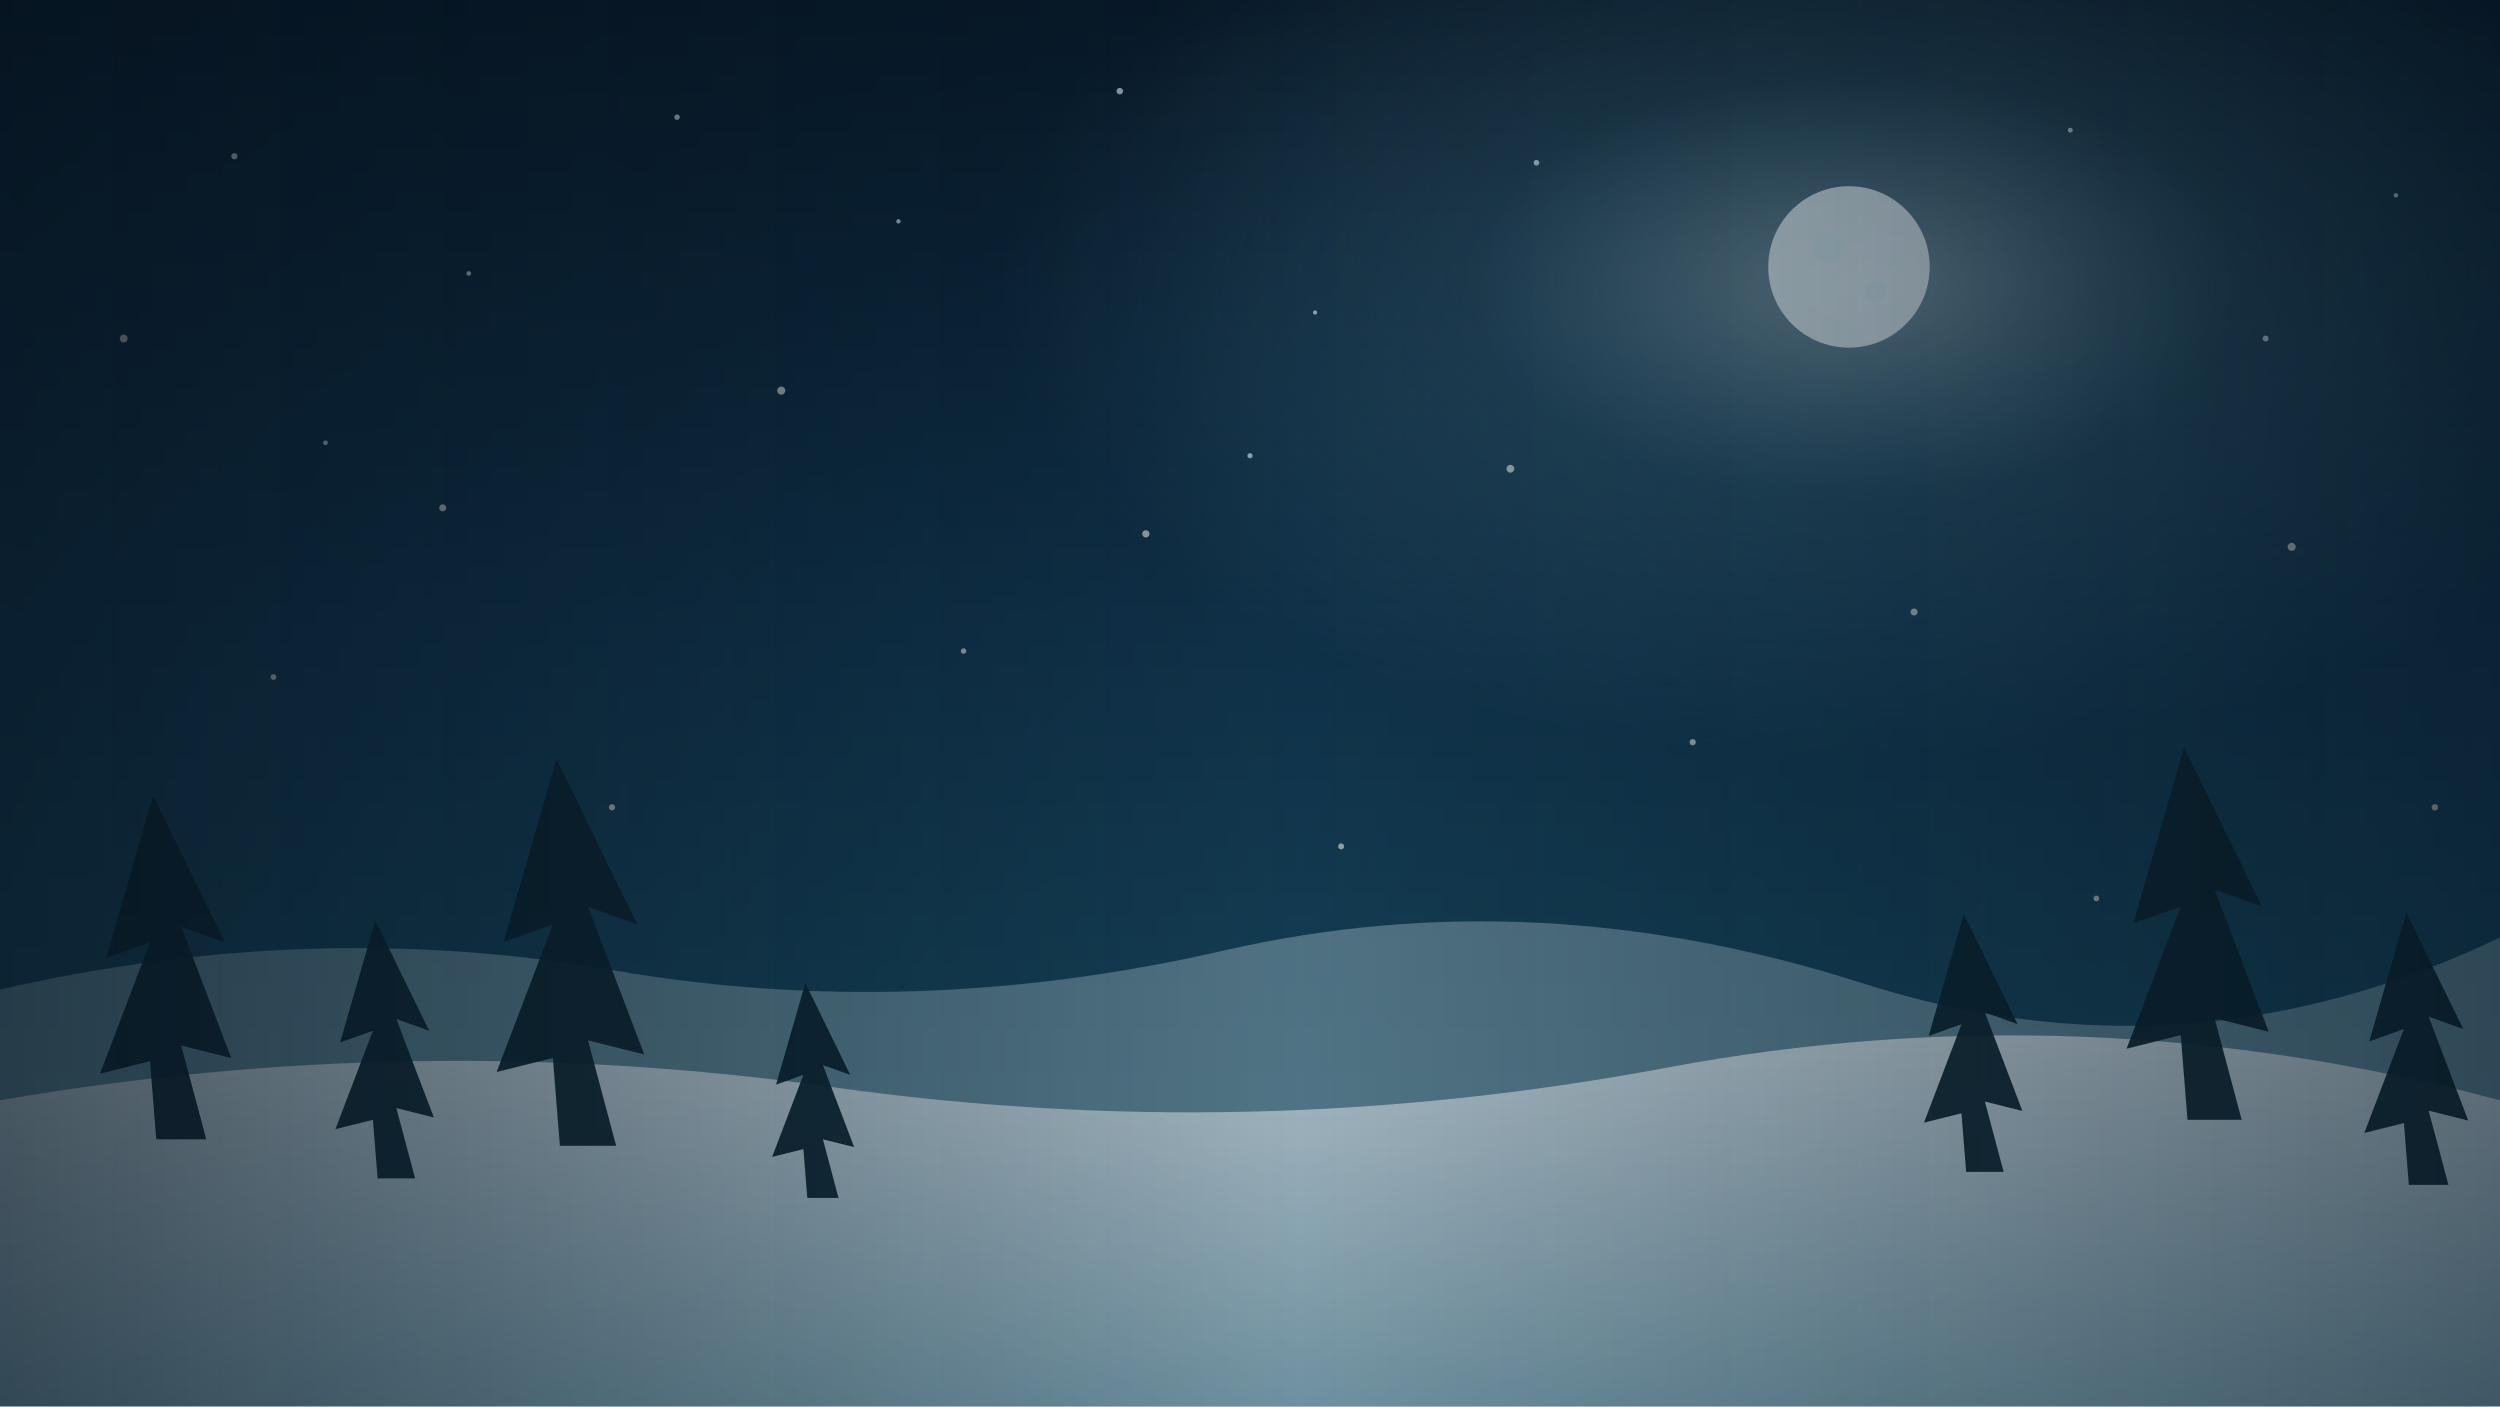
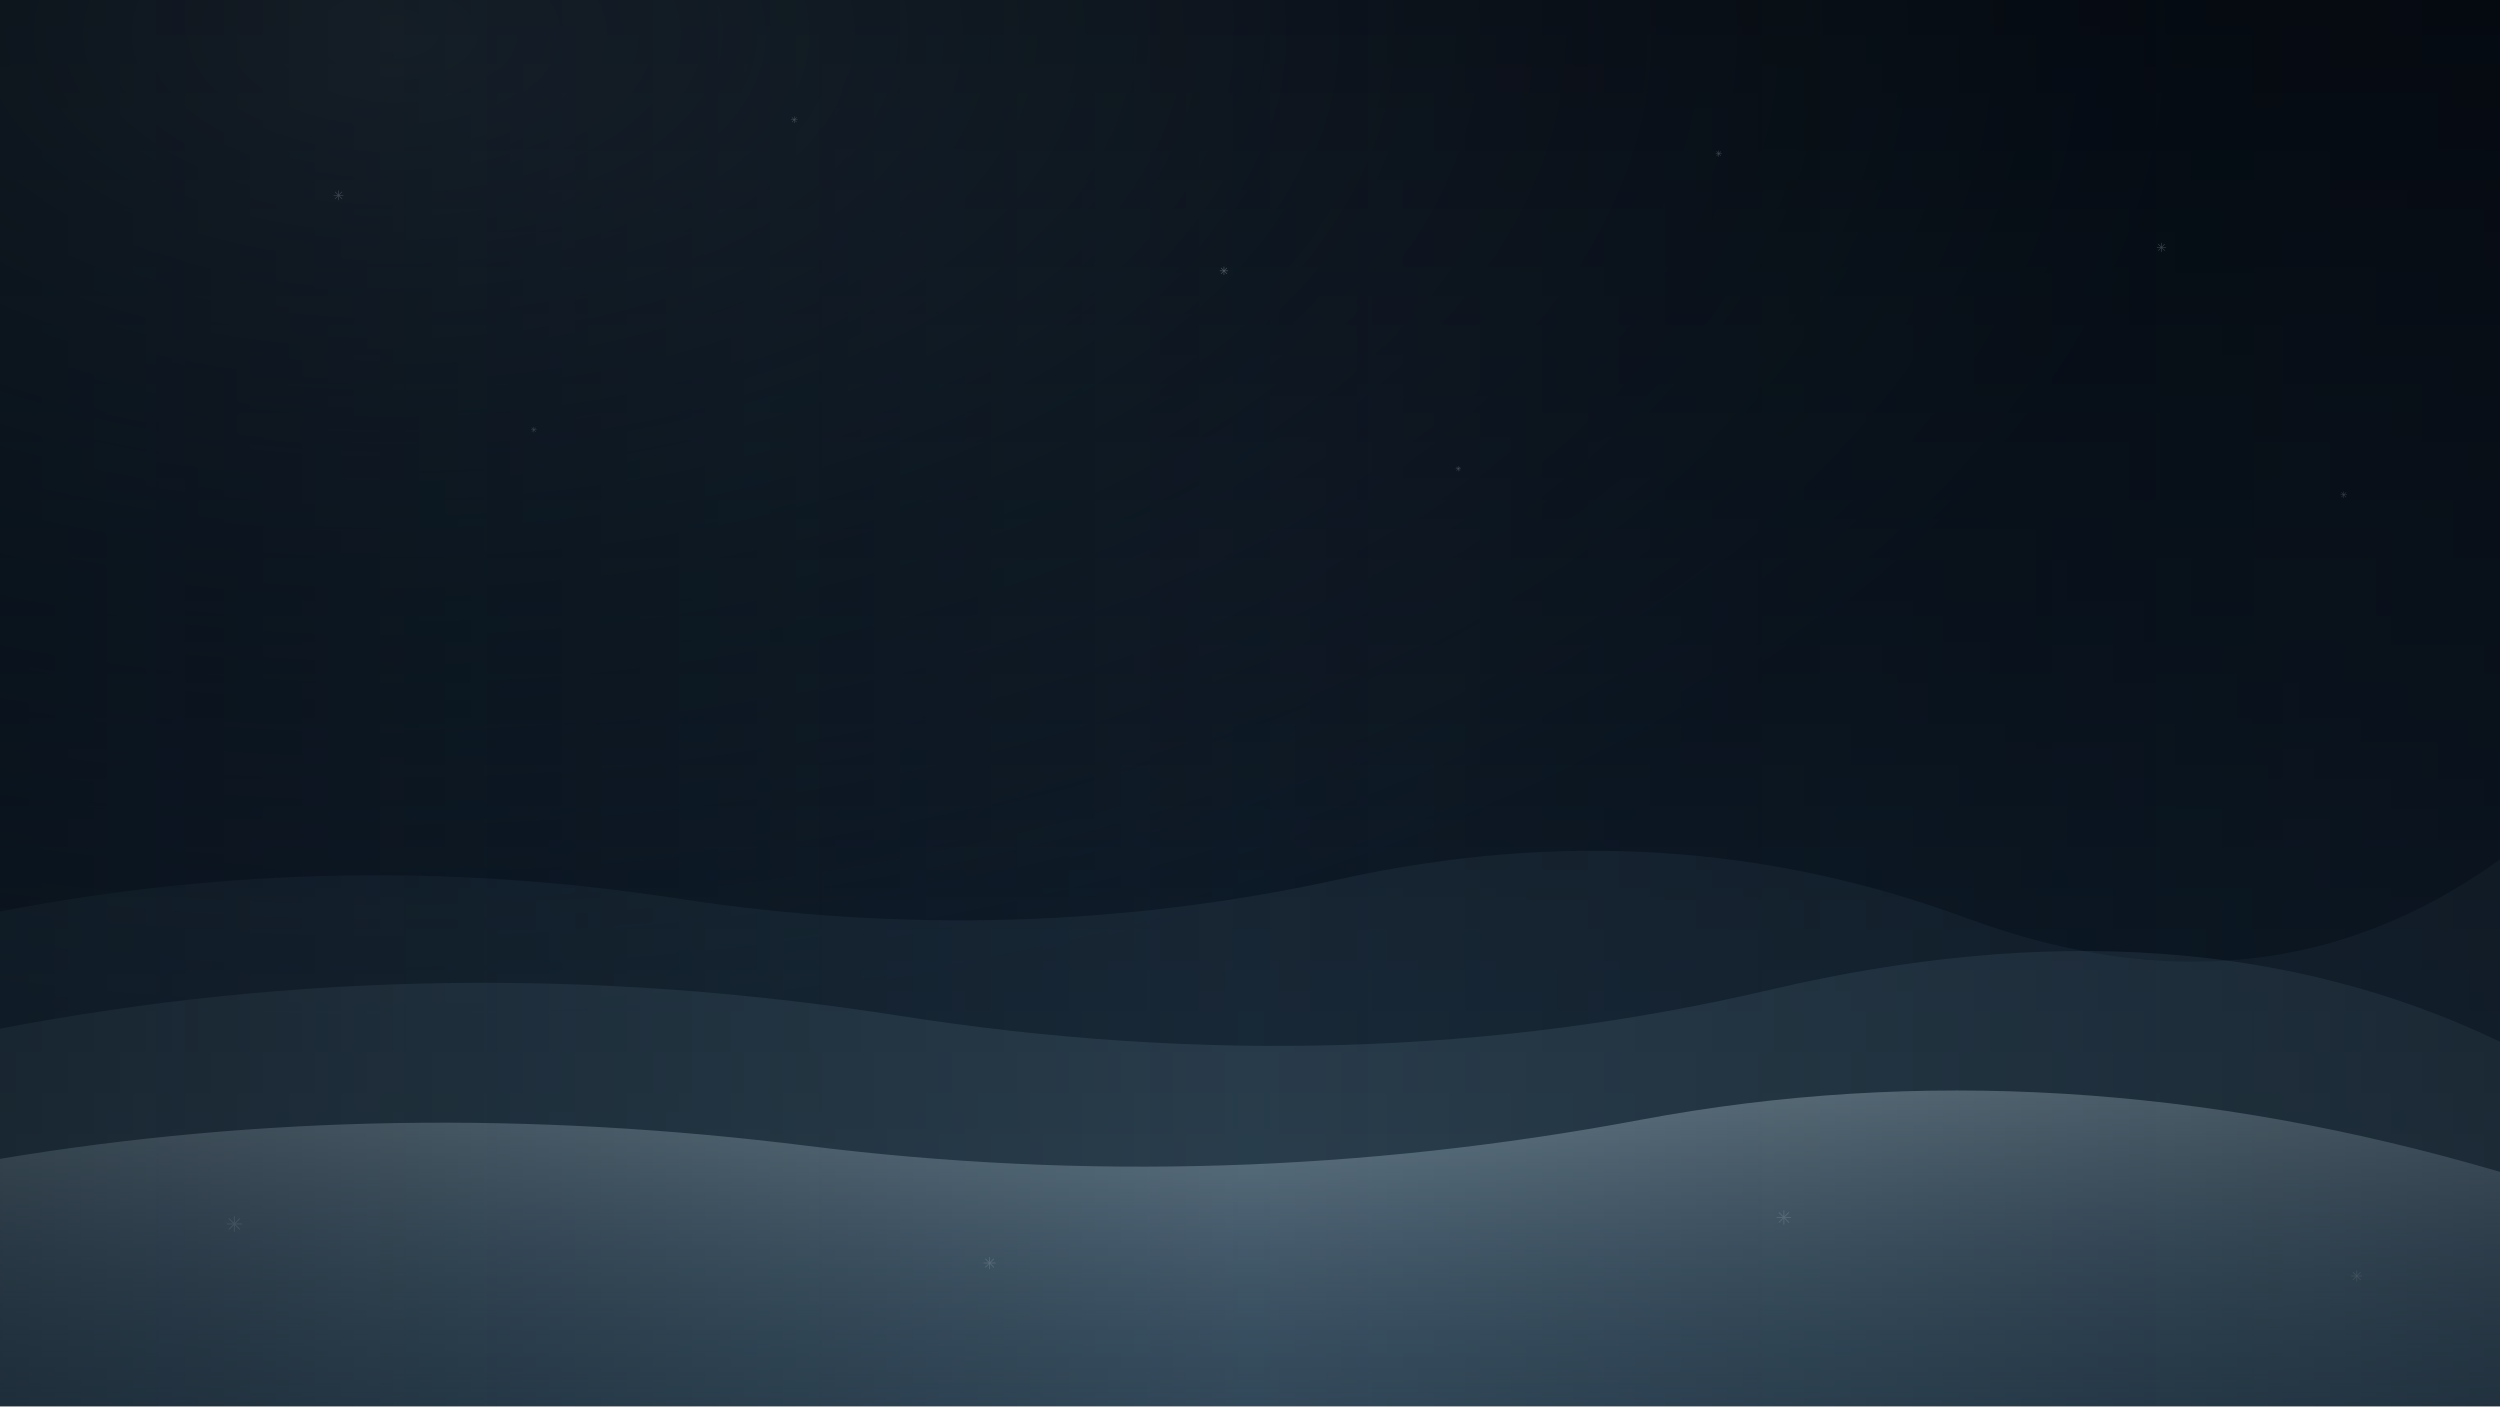
<svg xmlns="http://www.w3.org/2000/svg" viewBox="0 0 1920 1080" preserveAspectRatio="xMidYMid slice">
  <defs>
    <linearGradient id="sky" x1="0" y1="0" x2="0" y2="1">
-       <stop offset="0" stop-color="#071a2b" />
-       <stop offset="0.45" stop-color="#123a55" />
-       <stop offset="1" stop-color="#1d5c72" />
+       <stop offset="0" stop-color="#060b12" />
+       <stop offset="0.5" stop-color="#0c1723" />
+       <stop offset="1" stop-color="#15283a" />
    </linearGradient>
-     <radialGradient id="moonGlow" cx="0.74" cy="0.2" r="0.34">
-       <stop offset="0" stop-color="#dff7ff" stop-opacity="0.55" />
-       <stop offset="0.45" stop-color="#8ed8f0" stop-opacity="0.18" />
-       <stop offset="1" stop-color="#8ed8f0" stop-opacity="0" />
+     <radialGradient id="haze" cx="0.16" cy="0.02" r="0.72">
+       <stop offset="0" stop-color="#9ec6df" stop-opacity="0.16" />
+       <stop offset="0.55" stop-color="#6f9fbe" stop-opacity="0.06" />
+       <stop offset="1" stop-color="#6f9fbe" stop-opacity="0" />
    </radialGradient>
-     <linearGradient id="snowGround" x1="0" y1="0" x2="0" y2="1">
-       <stop offset="0" stop-color="#dceef7" />
-       <stop offset="1" stop-color="#8fb8c9" />
+     <linearGradient id="drift" x1="0" y1="0" x2="0" y2="1">
+       <stop offset="0" stop-color="#b6cedc" stop-opacity="0.5" />
+       <stop offset="1" stop-color="#66879b" stop-opacity="0.14" />
    </linearGradient>
    <linearGradient id="veil" x1="0" y1="0" x2="1" y2="0">
-       <stop offset="0" stop-color="#06121d" stop-opacity="0.68" />
-       <stop offset="0.52" stop-color="#06121d" stop-opacity="0.24" />
-       <stop offset="1" stop-color="#06121d" stop-opacity="0.58" />
+       <stop offset="0" stop-color="#040a11" stop-opacity="0.5" />
+       <stop offset="0.5" stop-color="#040a11" stop-opacity="0.12" />
+       <stop offset="1" stop-color="#040a11" stop-opacity="0.44" />
    </linearGradient>
-     <g id="pine">
-       <path d="M0 0h16l-8-30 16 4-16-42 14 5L-1-110l-15 52 14-5-16 42 16-4Z" fill="#0a2533" />
+     <g id="spark">
+       <path d="M0-8V8M-8 0H8M-5.7-5.7 5.7 5.7M5.7-5.7-5.7 5.7" fill="none" stroke="#dcecf6" stroke-width="1.1" stroke-linecap="round" />
    </g>
  </defs>
  <rect width="1920" height="1080" fill="url(#sky)" />
-   <rect width="1920" height="1080" fill="url(#moonGlow)" />
-   <circle cx="1420" cy="205" r="62" fill="#eaf9ff" opacity="0.86" />
-   <circle cx="1404" cy="190" r="12" fill="#c6e9f5" opacity="0.45" />
-   <circle cx="1440" cy="224" r="8" fill="#c6e9f5" opacity="0.35" />
-   <g fill="#dff5ff" opacity="0.8">
-     <circle cx="180" cy="120" r="2.4" />
-     <circle cx="360" cy="210" r="1.8" />
-     <circle cx="520" cy="90" r="2.1" />
-     <circle cx="690" cy="170" r="1.7" />
-     <circle cx="860" cy="70" r="2.5" />
-     <circle cx="1010" cy="240" r="1.6" />
-     <circle cx="1180" cy="125" r="2.2" />
-     <circle cx="1590" cy="100" r="1.9" />
-     <circle cx="1740" cy="260" r="2.3" />
-     <circle cx="1840" cy="150" r="1.7" />
-     <circle cx="250" cy="340" r="1.8" />
-     <circle cx="960" cy="350" r="2" />
+   <rect width="1920" height="1080" fill="url(#haze)" />
+   <g opacity="0.36">
+     <use href="#spark" transform="translate(260 150) scale(0.45)" />
+     <use href="#spark" transform="translate(610 92) scale(0.3)" />
+     <use href="#spark" transform="translate(940 208) scale(0.38)" />
+     <use href="#spark" transform="translate(1320 118) scale(0.28)" />
+     <use href="#spark" transform="translate(1660 190) scale(0.42)" />
+     <use href="#spark" transform="translate(410 330) scale(0.26)" />
+     <use href="#spark" transform="translate(1120 360) scale(0.24)" />
+     <use href="#spark" transform="translate(1800 380) scale(0.3)" />
  </g>
-   <path d="M0 760 Q240 705 470 745 T940 730 T1430 755 T1920 720 V1080 H0 Z" fill="#b6d7e4" opacity="0.5" />
-   <path d="M0 845 Q320 790 640 835 T1280 820 T1920 845 V1080 H0 Z" fill="url(#snowGround)" />
-   <g opacity="0.92">
-     <use href="#pine" transform="translate(120 875) scale(2.4)" />
-     <use href="#pine" transform="translate(290 905) scale(1.8)" />
-     <use href="#pine" transform="translate(430 880) scale(2.7)" />
-     <use href="#pine" transform="translate(620 920) scale(1.5)" />
-     <use href="#pine" transform="translate(1510 900) scale(1.8)" />
-     <use href="#pine" transform="translate(1680 860) scale(2.6)" />
-     <use href="#pine" transform="translate(1850 910) scale(1.9)" />
-   </g>
-   <g fill="#ffffff" opacity="0.72">
-     <circle cx="95" cy="260" r="3" />
-     <circle cx="210" cy="520" r="2.2" />
-     <circle cx="340" cy="390" r="2.7" />
-     <circle cx="470" cy="620" r="2.4" />
-     <circle cx="600" cy="300" r="3.1" />
-     <circle cx="740" cy="500" r="2.1" />
-     <circle cx="880" cy="410" r="2.8" />
-     <circle cx="1030" cy="650" r="2.3" />
-     <circle cx="1160" cy="360" r="3" />
-     <circle cx="1300" cy="570" r="2.4" />
-     <circle cx="1470" cy="470" r="2.7" />
-     <circle cx="1610" cy="690" r="2.2" />
-     <circle cx="1760" cy="420" r="3.1" />
-     <circle cx="1870" cy="620" r="2.5" />
+   <path d="M0 700 Q260 650 520 690 T1030 675 T1510 705 T1920 660 V1080 H0 Z" fill="#7fa0b5" opacity="0.1" />
+   <path d="M0 790 Q340 725 690 780 T1360 760 T1920 800 V1080 H0 Z" fill="#8fb0c4" opacity="0.16" />
+   <path d="M0 890 Q300 840 620 880 T1260 860 T1920 900 V1080 H0 Z" fill="url(#drift)" />
+   <g opacity="0.22">
+     <use href="#spark" transform="translate(180 940) scale(0.7)" />
+     <use href="#spark" transform="translate(760 970) scale(0.55)" />
+     <use href="#spark" transform="translate(1370 935) scale(0.65)" />
+     <use href="#spark" transform="translate(1810 980) scale(0.5)" />
  </g>
  <rect width="1920" height="1080" fill="url(#veil)" />
</svg>
